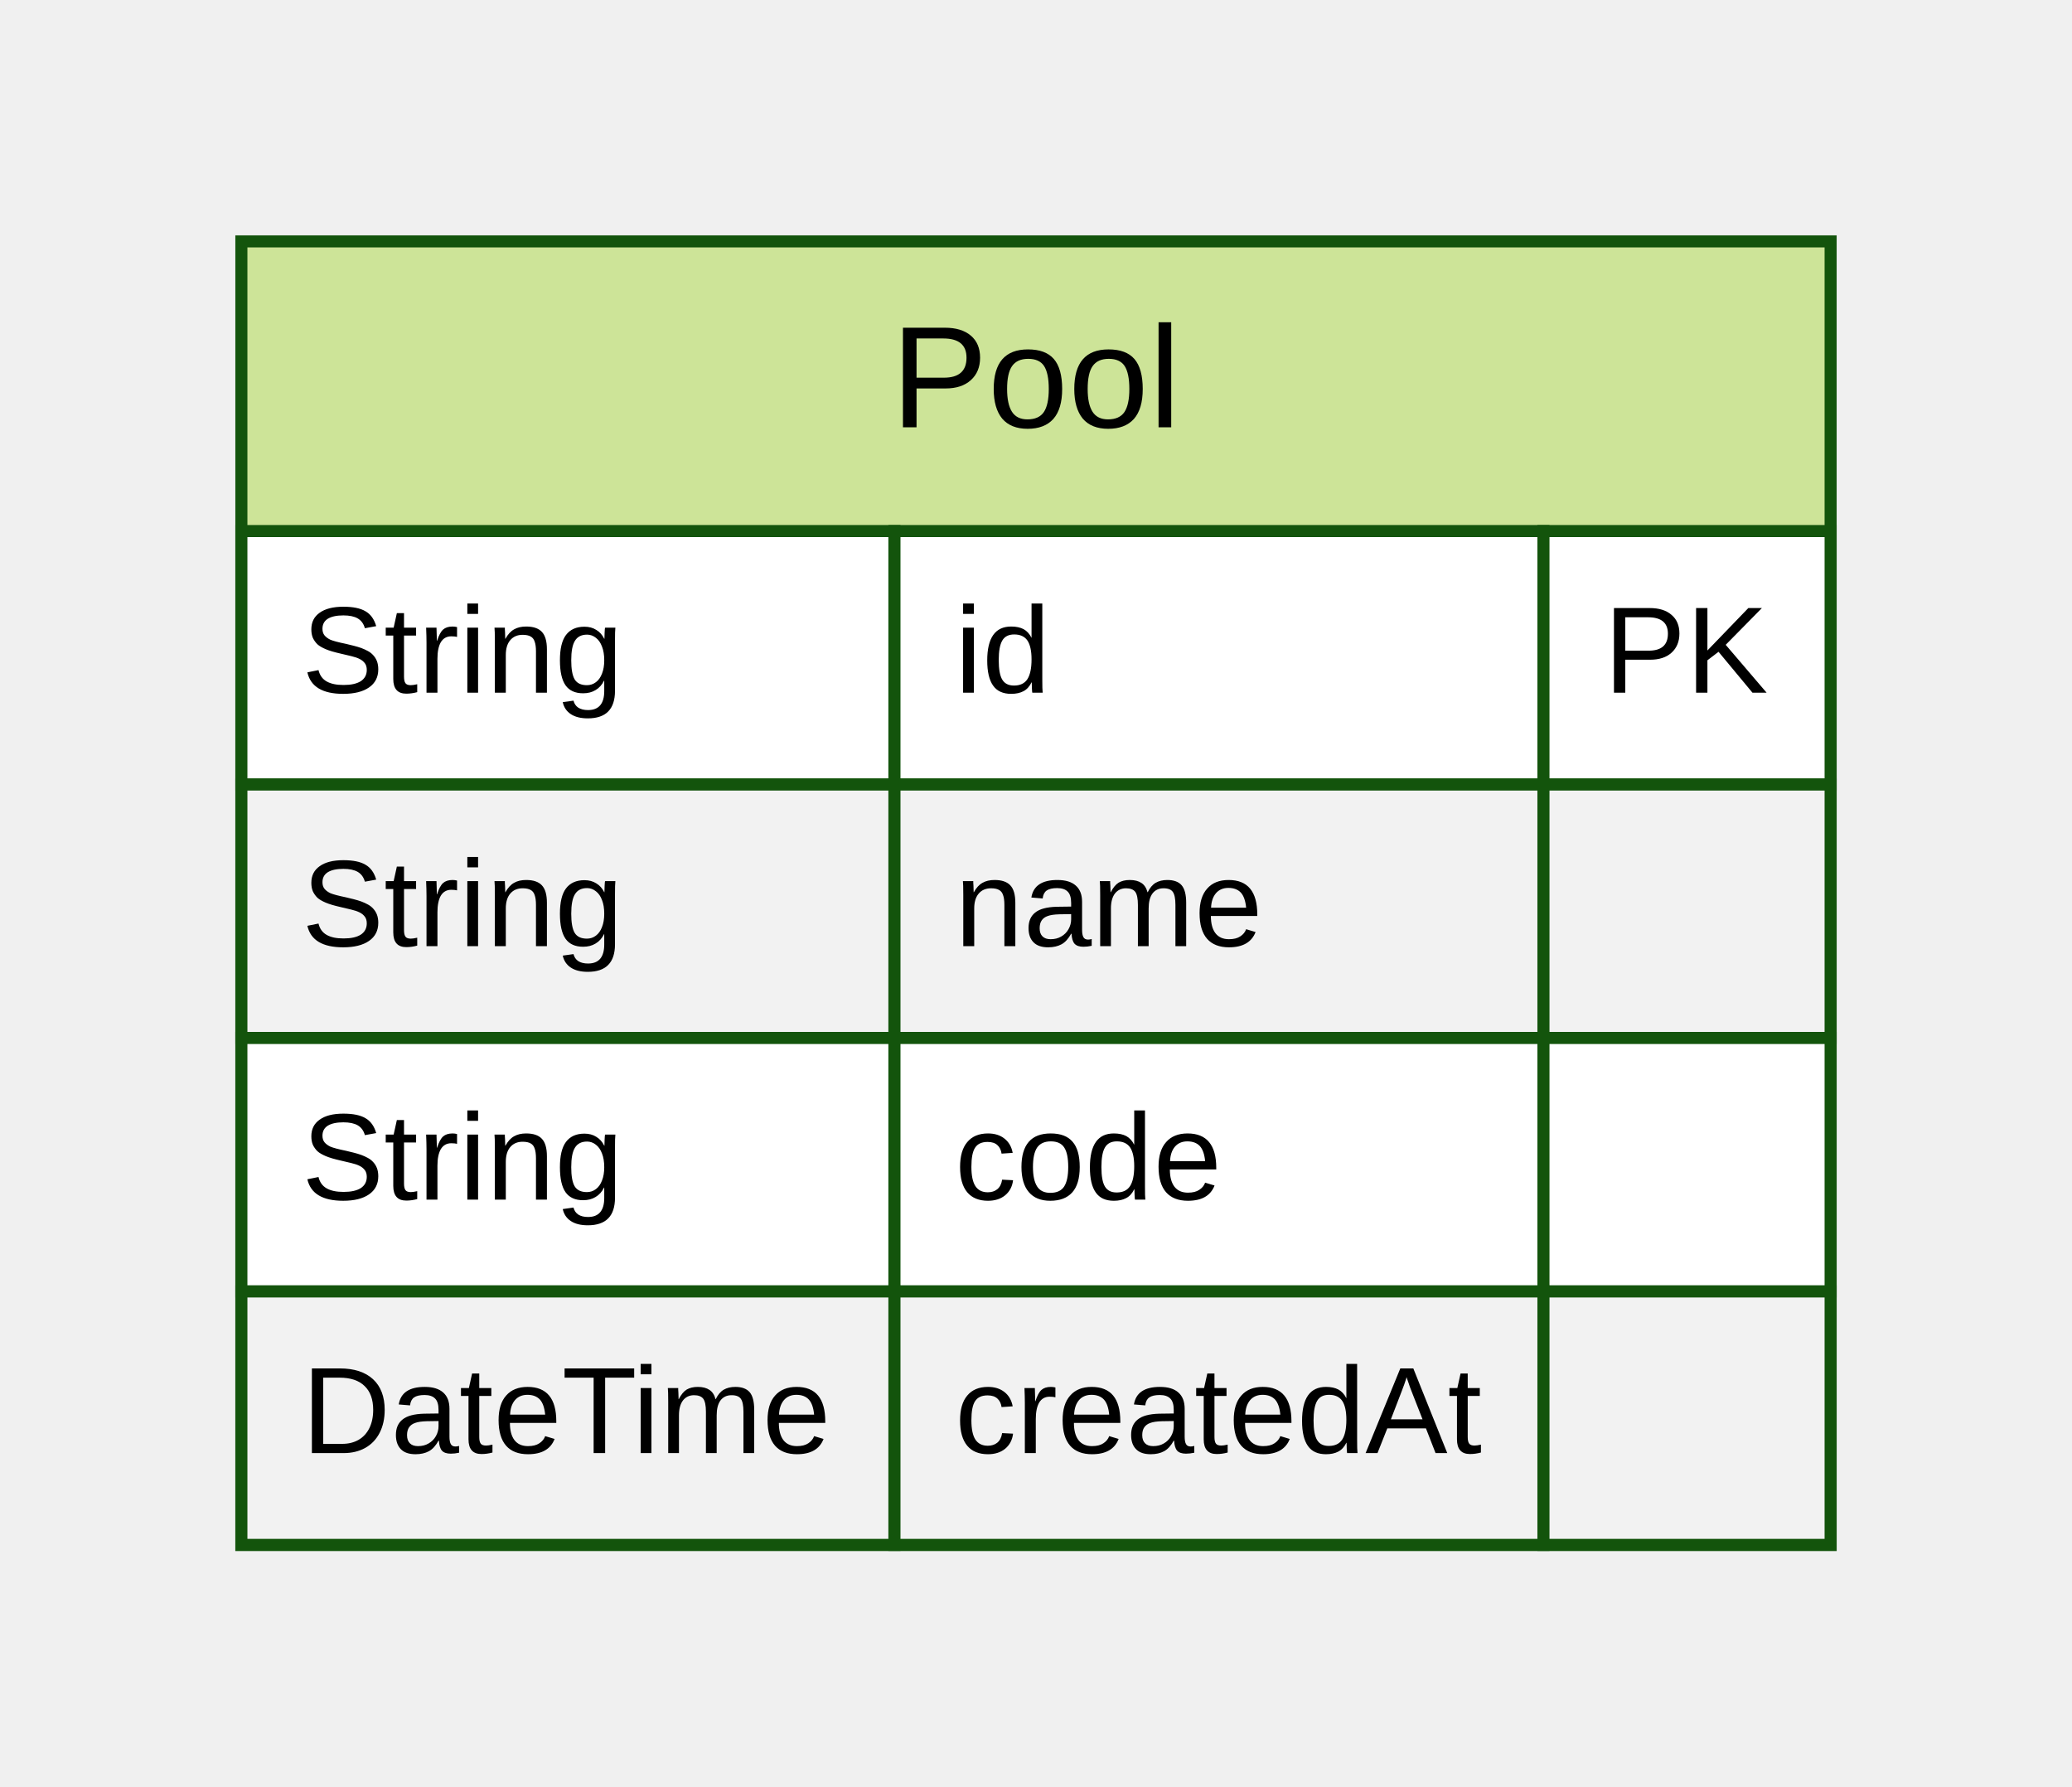
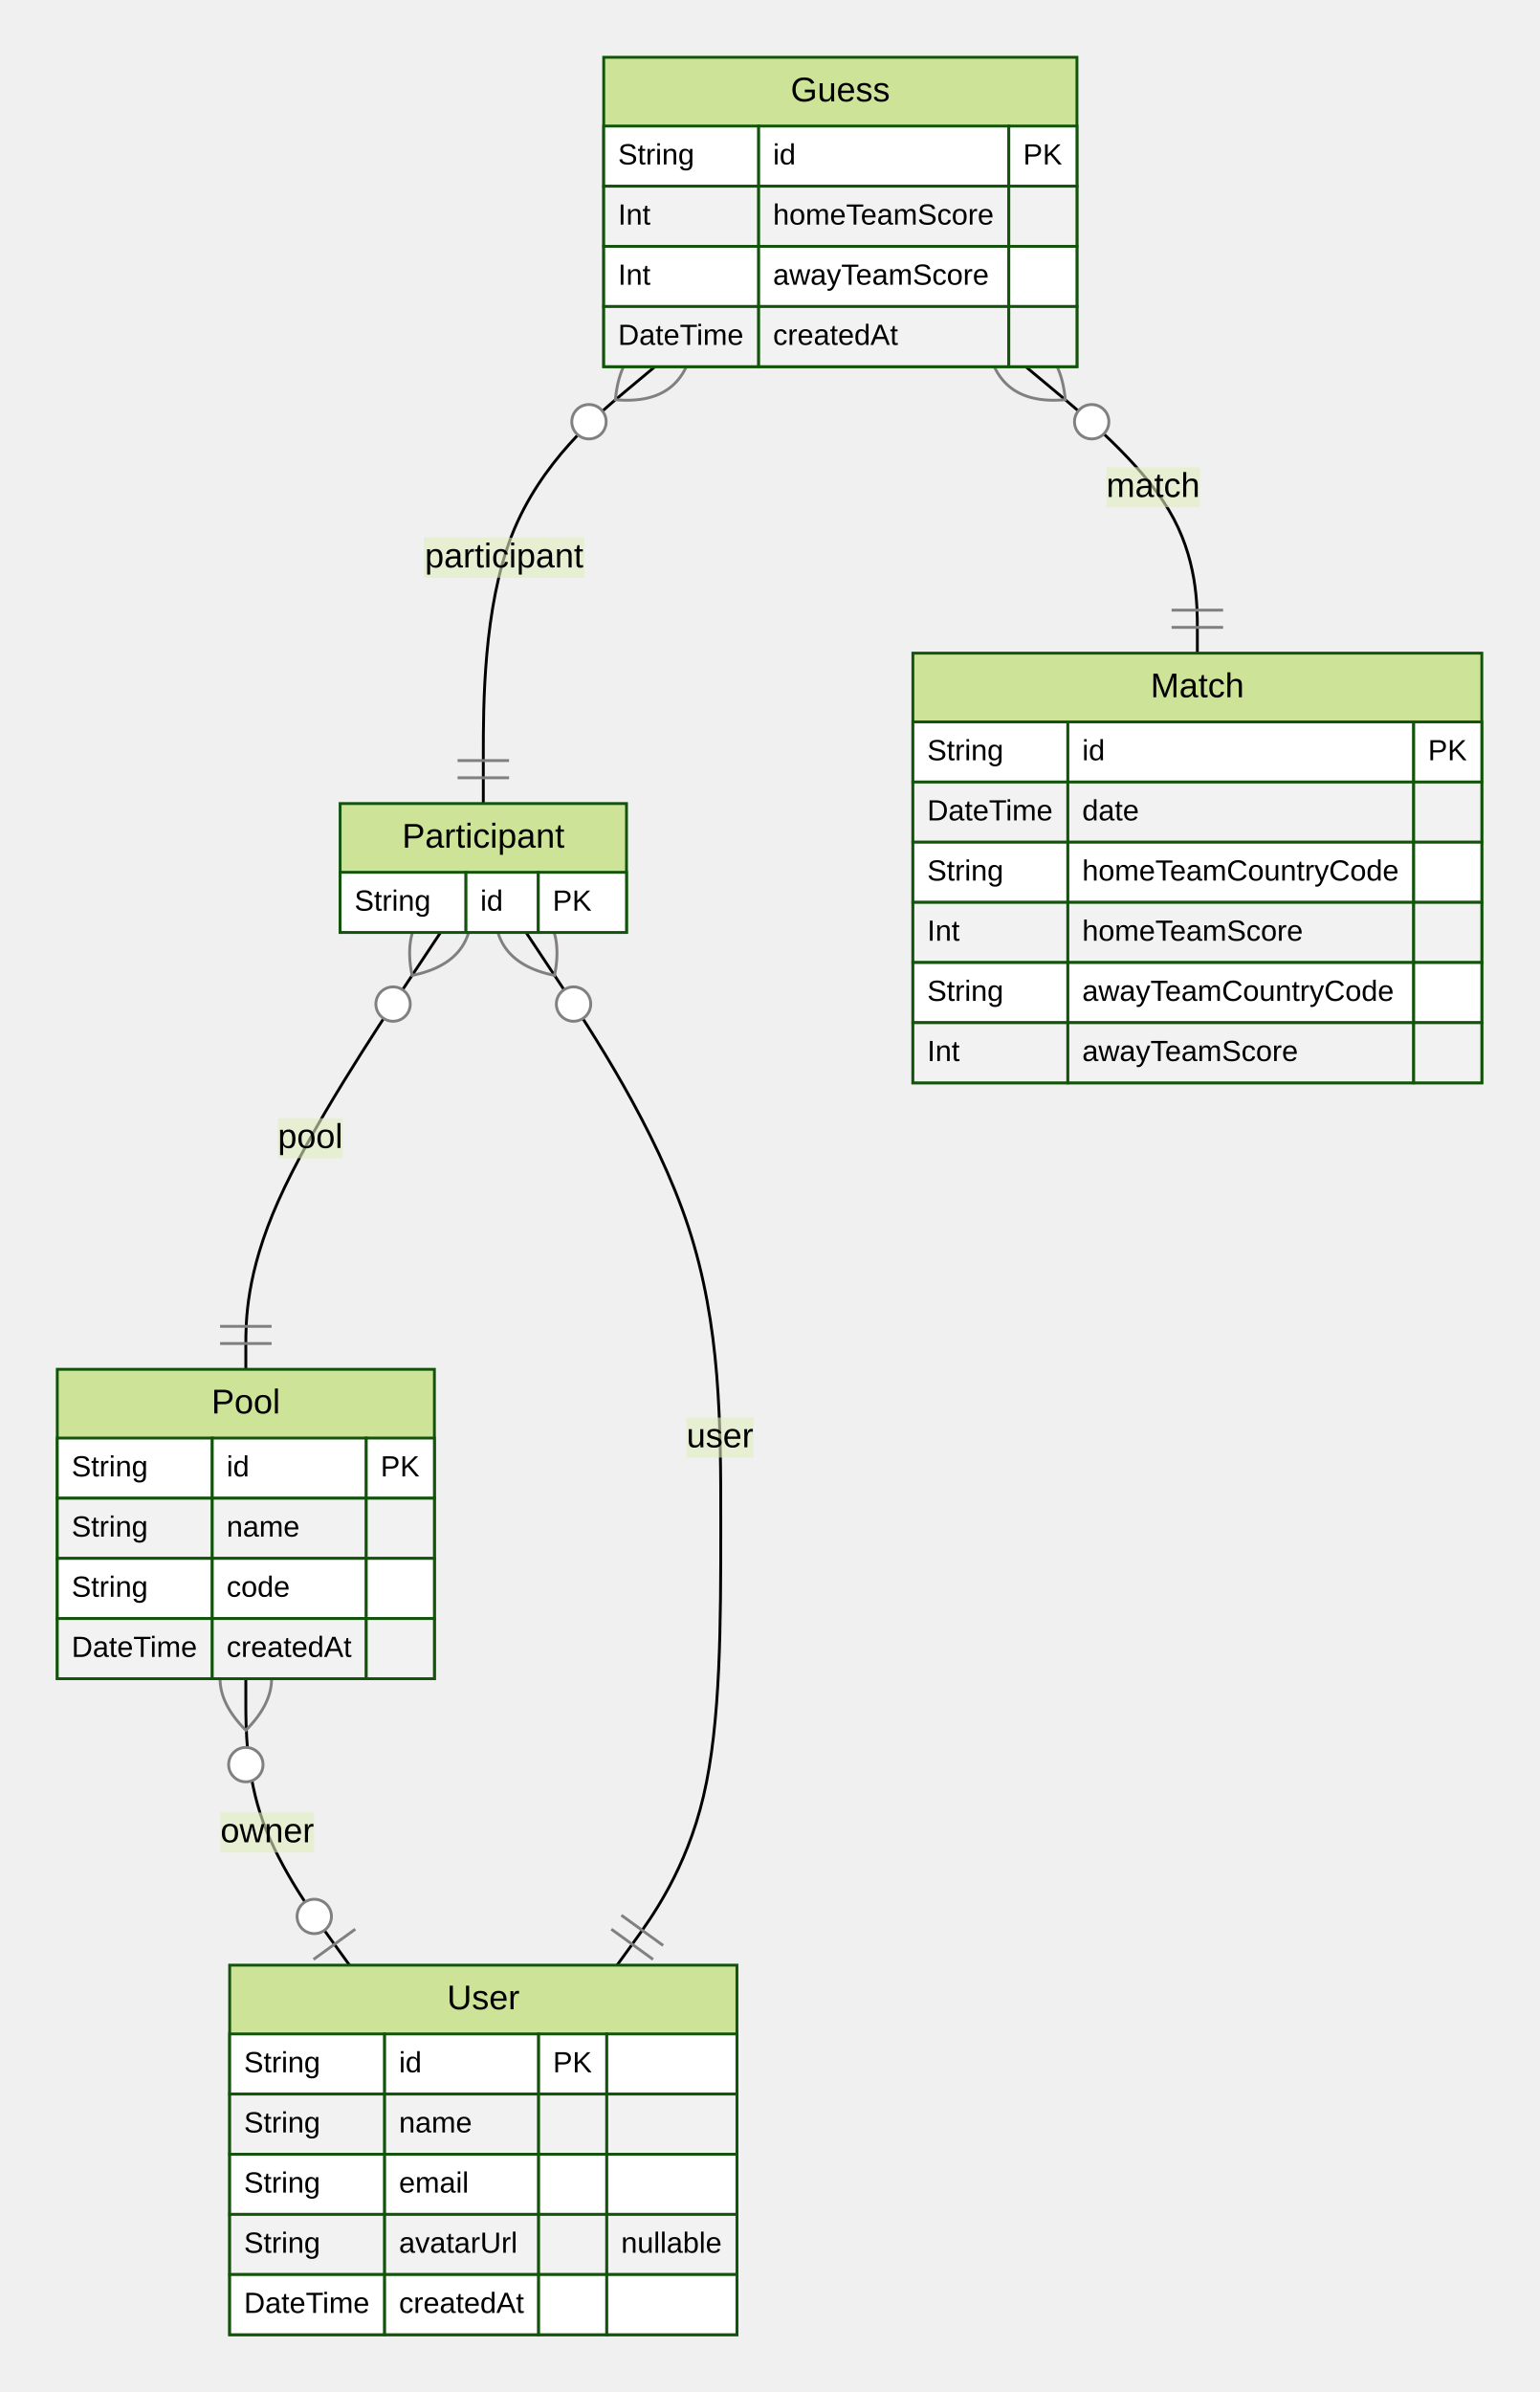
- <svg xmlns="http://www.w3.org/2000/svg" aria-labelledby="chart-title-mermaid-0 chart-desc-mermaid-0" role="img" viewBox="0 0 171.683 148" style="max-width: 171.683px; background-color: white;" width="100%" id="mermaid-0">
+ <svg xmlns="http://www.w3.org/2000/svg" aria-labelledby="chart-title-mermaid-0 chart-desc-mermaid-0" role="img" viewBox="0 0 537.424 835" style="max-width: 537.424px; background-color: white;" width="100%" id="mermaid-0">
  <style>#mermaid-0 {font-family:"trebuchet ms",verdana,arial,sans-serif;font-size:16px;fill:#000000;}#mermaid-0 .error-icon{fill:#552222;}#mermaid-0 .error-text{fill:#552222;stroke:#552222;}#mermaid-0 .edge-thickness-normal{stroke-width:2px;}#mermaid-0 .edge-thickness-thick{stroke-width:3.5px;}#mermaid-0 .edge-pattern-solid{stroke-dasharray:0;}#mermaid-0 .edge-pattern-dashed{stroke-dasharray:3;}#mermaid-0 .edge-pattern-dotted{stroke-dasharray:2;}#mermaid-0 .marker{fill:#000000;stroke:#000000;}#mermaid-0 .marker.cross{stroke:#000000;}#mermaid-0 svg{font-family:"trebuchet ms",verdana,arial,sans-serif;font-size:16px;}#mermaid-0 .entityBox{fill:#cde498;stroke:#13540c;}#mermaid-0 .attributeBoxOdd{fill:#ffffff;stroke:#13540c;}#mermaid-0 .attributeBoxEven{fill:#f2f2f2;stroke:#13540c;}#mermaid-0 .relationshipLabelBox{fill:hsl(78.158, 58.462%, 84.51%);opacity:0.7;background-color:hsl(78.158, 58.462%, 84.51%);}#mermaid-0 .relationshipLabelBox rect{opacity:0.5;}#mermaid-0 .relationshipLine{stroke:#000000;}#mermaid-0 :root{--mermaid-font-family:"trebuchet ms",verdana,arial,sans-serif;}</style>
  <g />
  <defs>
    <marker orient="auto" markerHeight="18" markerWidth="18" refY="9" refX="0" id="ONLY_ONE_START">
      <path d="M9,0 L9,18 M15,0 L15,18" fill="none" stroke="gray" />
    </marker>
  </defs>
  <defs>
    <marker orient="auto" markerHeight="18" markerWidth="18" refY="9" refX="18" id="ONLY_ONE_END">
      <path d="M3,0 L3,18 M9,0 L9,18" fill="none" stroke="gray" />
    </marker>
  </defs>
  <defs>
    <marker orient="auto" markerHeight="18" markerWidth="30" refY="9" refX="0" id="ZERO_OR_ONE_START">
      <circle r="6" cy="9" cx="21" fill="white" stroke="gray" />
      <path d="M9,0 L9,18" fill="none" stroke="gray" />
    </marker>
  </defs>
  <defs>
    <marker orient="auto" markerHeight="18" markerWidth="30" refY="9" refX="30" id="ZERO_OR_ONE_END">
      <circle r="6" cy="9" cx="9" fill="white" stroke="gray" />
      <path d="M21,0 L21,18" fill="none" stroke="gray" />
    </marker>
  </defs>
  <defs>
    <marker orient="auto" markerHeight="36" markerWidth="45" refY="18" refX="18" id="ONE_OR_MORE_START">
      <path d="M0,18 Q 18,0 36,18 Q 18,36 0,18 M42,9 L42,27" fill="none" stroke="gray" />
    </marker>
  </defs>
  <defs>
    <marker orient="auto" markerHeight="36" markerWidth="45" refY="18" refX="27" id="ONE_OR_MORE_END">
      <path d="M3,9 L3,27 M9,18 Q27,0 45,18 Q27,36 9,18" fill="none" stroke="gray" />
    </marker>
  </defs>
  <defs>
    <marker orient="auto" markerHeight="36" markerWidth="57" refY="18" refX="18" id="ZERO_OR_MORE_START">
      <circle r="6" cy="18" cx="48" fill="white" stroke="gray" />
      <path d="M0,18 Q18,0 36,18 Q18,36 0,18" fill="none" stroke="gray" />
    </marker>
  </defs>
  <defs>
    <marker orient="auto" markerHeight="36" markerWidth="57" refY="18" refX="39" id="ZERO_OR_MORE_END">
      <circle r="6" cy="18" cx="9" fill="white" stroke="gray" />
      <path d="M21,18 Q39,0 57,18 Q39,36 21,18" fill="none" stroke="gray" />
    </marker>
  </defs>
-   <g transform="translate(20,20 )" id="Pool">
+   <path marker-start="url(#ZERO_OR_MORE_START)" marker-end="url(#ZERO_OR_ONE_END)" fill="none" stroke="gray" d="M85.841,586L85.841,594.333C85.841,602.667,85.841,619.333,91.876,636C97.911,652.667,109.981,669.333,116.016,677.667L122.051,686" class="er relationshipLine" />
+   <path marker-start="url(#ZERO_OR_MORE_START)" marker-end="url(#ONLY_ONE_END)" fill="none" stroke="gray" d="M153.837,325.5L142.504,342.583C131.171,359.667,108.506,393.833,97.174,419.25C85.841,444.667,85.841,461.333,85.841,469.667L85.841,478" class="er relationshipLine" />
+   <path marker-start="url(#ZERO_OR_MORE_START)" marker-end="url(#ONLY_ONE_END)" fill="none" stroke="gray" d="M183.688,325.5L195.02,342.583C206.353,359.667,229.018,393.833,240.35,428.25C251.683,462.667,251.683,497.333,251.683,532C251.683,566.667,251.683,601.333,245.648,627C239.613,652.667,227.543,669.333,221.508,677.667L215.473,686" class="er relationshipLine" />
+   <path marker-start="url(#ZERO_OR_MORE_START)" marker-end="url(#ONLY_ONE_END)" fill="none" stroke="gray" d="M358.158,128L368.147,136.333C378.136,144.667,398.115,161.333,408.104,178C418.093,194.667,418.093,211.333,418.093,219.667L418.093,228" class="er relationshipLine" />
+   <path marker-start="url(#ZERO_OR_MORE_START)" marker-end="url(#ONLY_ONE_END)" fill="none" stroke="gray" d="M228.698,128L218.708,136.333C208.719,144.667,188.741,161.333,178.751,186.75C168.762,212.167,168.762,246.333,168.762,263.417L168.762,280.5" class="er relationshipLine" />
+   <g transform="translate(20,478 )" id="Pool">
    <rect height="108" width="131.683" y="0" x="0" stroke="gray" fill-opacity="100%" fill="honeydew" class="er entityBox" />
    <text transform="translate(65.84149,12)" style="font-family: &quot;trebuchet ms&quot;, verdana, arial, sans-serif;; font-size: 12px" text-anchor="middle" dominant-baseline="middle" y="0" x="0" id="entity-Pool" class="er entityLabel">Pool</text>
    <rect height="21" width="54.113" y="24" x="0" stroke="gray" fill-opacity="100%" fill="honeydew" class="er attributeBoxOdd" />
    <text transform="translate(5,34.5)" style="font-family: &quot;trebuchet ms&quot;, verdana, arial, sans-serif;; font-size: 10.2px" text-anchor="left" dominant-baseline="middle" y="0" x="0" id="entity-Pool-attr-1-type" class="er entityLabel">String</text>
    <rect height="21" width="53.775" y="24" x="54.113" stroke="gray" fill-opacity="100%" fill="honeydew" class="er attributeBoxOdd" />
    <text transform="translate(59.11313,34.5)" style="font-family: &quot;trebuchet ms&quot;, verdana, arial, sans-serif;; font-size: 10.2px" text-anchor="left" dominant-baseline="middle" y="0" x="0" id="entity-Pool-attr-1-name" class="er entityLabel">id</text>
    <rect height="21" width="23.795" y="24" x="107.888" stroke="gray" fill-opacity="100%" fill="honeydew" class="er attributeBoxOdd" />
    <text transform="translate(112.888,34.5)" style="font-family: &quot;trebuchet ms&quot;, verdana, arial, sans-serif;; font-size: 10.2px" text-anchor="left" dominant-baseline="middle" y="0" x="0" id="entity-Pool-attr-1-key" class="er entityLabel">PK</text>
    <rect height="21" width="54.113" y="45" x="0" stroke="gray" fill-opacity="100%" fill="honeydew" class="er attributeBoxEven" />
    <text transform="translate(5,55.5)" style="font-family: &quot;trebuchet ms&quot;, verdana, arial, sans-serif;; font-size: 10.2px" text-anchor="left" dominant-baseline="middle" y="0" x="0" id="entity-Pool-attr-2-type" class="er entityLabel">String</text>
    <rect height="21" width="53.775" y="45" x="54.113" stroke="gray" fill-opacity="100%" fill="honeydew" class="er attributeBoxEven" />
    <text transform="translate(59.11313,55.5)" style="font-family: &quot;trebuchet ms&quot;, verdana, arial, sans-serif;; font-size: 10.2px" text-anchor="left" dominant-baseline="middle" y="0" x="0" id="entity-Pool-attr-2-name" class="er entityLabel">name</text>
    <rect height="21" width="23.795" y="45" x="107.888" stroke="gray" fill-opacity="100%" fill="honeydew" class="er attributeBoxEven" />
    <text transform="translate(112.888,55.5)" style="font-family: &quot;trebuchet ms&quot;, verdana, arial, sans-serif;; font-size: 10.2px" text-anchor="left" dominant-baseline="middle" y="0" x="0" id="entity-Pool-attr-2-key" class="er entityLabel" />
    <rect height="21" width="54.113" y="66" x="0" stroke="gray" fill-opacity="100%" fill="honeydew" class="er attributeBoxOdd" />
    <text transform="translate(5,76.5)" style="font-family: &quot;trebuchet ms&quot;, verdana, arial, sans-serif;; font-size: 10.2px" text-anchor="left" dominant-baseline="middle" y="0" x="0" id="entity-Pool-attr-3-type" class="er entityLabel">String</text>
    <rect height="21" width="53.775" y="66" x="54.113" stroke="gray" fill-opacity="100%" fill="honeydew" class="er attributeBoxOdd" />
    <text transform="translate(59.11313,76.5)" style="font-family: &quot;trebuchet ms&quot;, verdana, arial, sans-serif;; font-size: 10.2px" text-anchor="left" dominant-baseline="middle" y="0" x="0" id="entity-Pool-attr-3-name" class="er entityLabel">code</text>
    <rect height="21" width="23.795" y="66" x="107.888" stroke="gray" fill-opacity="100%" fill="honeydew" class="er attributeBoxOdd" />
    <text transform="translate(112.888,76.5)" style="font-family: &quot;trebuchet ms&quot;, verdana, arial, sans-serif;; font-size: 10.2px" text-anchor="left" dominant-baseline="middle" y="0" x="0" id="entity-Pool-attr-3-key" class="er entityLabel" />
    <rect height="21" width="54.113" y="87" x="0" stroke="gray" fill-opacity="100%" fill="honeydew" class="er attributeBoxEven" />
    <text transform="translate(5,97.5)" style="font-family: &quot;trebuchet ms&quot;, verdana, arial, sans-serif;; font-size: 10.2px" text-anchor="left" dominant-baseline="middle" y="0" x="0" id="entity-Pool-attr-4-type" class="er entityLabel">DateTime</text>
    <rect height="21" width="53.775" y="87" x="54.113" stroke="gray" fill-opacity="100%" fill="honeydew" class="er attributeBoxEven" />
    <text transform="translate(59.11313,97.5)" style="font-family: &quot;trebuchet ms&quot;, verdana, arial, sans-serif;; font-size: 10.2px" text-anchor="left" dominant-baseline="middle" y="0" x="0" id="entity-Pool-attr-4-name" class="er entityLabel">createdAt</text>
    <rect height="21" width="23.795" y="87" x="107.888" stroke="gray" fill-opacity="100%" fill="honeydew" class="er attributeBoxEven" />
    <text transform="translate(112.888,97.5)" style="font-family: &quot;trebuchet ms&quot;, verdana, arial, sans-serif;; font-size: 10.2px" text-anchor="left" dominant-baseline="middle" y="0" x="0" id="entity-Pool-attr-4-key" class="er entityLabel" />
  </g>
+   <g transform="translate(118.7622,280.5 )" id="Participant">
+     <rect height="45" width="100" y="0" x="0" stroke="gray" fill-opacity="100%" fill="honeydew" class="er entityBox" />
+     <text transform="translate(50,12)" style="font-family: &quot;trebuchet ms&quot;, verdana, arial, sans-serif;; font-size: 12px" text-anchor="middle" dominant-baseline="middle" y="0" x="0" id="entity-Participant" class="er entityLabel">Participant</text>
+     <rect height="21" width="43.945" y="24" x="0" stroke="gray" fill-opacity="100%" fill="honeydew" class="er attributeBoxOdd" />
+     <text transform="translate(5,34.5)" style="font-family: &quot;trebuchet ms&quot;, verdana, arial, sans-serif;; font-size: 10.2px" text-anchor="left" dominant-baseline="middle" y="0" x="0" id="entity-Participant-attr-1-type" class="er entityLabel">String</text>
+     <rect height="21" width="25.262" y="24" x="43.945" stroke="gray" fill-opacity="100%" fill="honeydew" class="er attributeBoxOdd" />
+     <text transform="translate(48.94526,34.5)" style="font-family: &quot;trebuchet ms&quot;, verdana, arial, sans-serif;; font-size: 10.2px" text-anchor="left" dominant-baseline="middle" y="0" x="0" id="entity-Participant-attr-1-name" class="er entityLabel">id</text>
+     <rect height="21" width="30.793" y="24" x="69.207" stroke="gray" fill-opacity="100%" fill="honeydew" class="er attributeBoxOdd" />
+     <text transform="translate(74.20681,34.5)" style="font-family: &quot;trebuchet ms&quot;, verdana, arial, sans-serif;; font-size: 10.2px" text-anchor="left" dominant-baseline="middle" y="0" x="0" id="entity-Participant-attr-1-key" class="er entityLabel">PK</text>
+   </g>
+   <g transform="translate(80.19414,686 )" id="User">
+     <rect height="129" width="177.136" y="0" x="0" stroke="gray" fill-opacity="100%" fill="honeydew" class="er entityBox" />
+     <text transform="translate(88.5681,12)" style="font-family: &quot;trebuchet ms&quot;, verdana, arial, sans-serif;; font-size: 12px" text-anchor="middle" dominant-baseline="middle" y="0" x="0" id="entity-User" class="er entityLabel">User</text>
+     <rect height="21" width="54.113" y="24" x="0" stroke="gray" fill-opacity="100%" fill="honeydew" class="er attributeBoxOdd" />
+     <text transform="translate(5,34.5)" style="font-family: &quot;trebuchet ms&quot;, verdana, arial, sans-serif;; font-size: 10.2px" text-anchor="left" dominant-baseline="middle" y="0" x="0" id="entity-User-attr-1-type" class="er entityLabel">String</text>
+     <rect height="21" width="53.775" y="24" x="54.113" stroke="gray" fill-opacity="100%" fill="honeydew" class="er attributeBoxOdd" />
+     <text transform="translate(59.11313,34.5)" style="font-family: &quot;trebuchet ms&quot;, verdana, arial, sans-serif;; font-size: 10.2px" text-anchor="left" dominant-baseline="middle" y="0" x="0" id="entity-User-attr-1-name" class="er entityLabel">id</text>
+     <rect height="21" width="23.795" y="24" x="107.888" stroke="gray" fill-opacity="100%" fill="honeydew" class="er attributeBoxOdd" />
+     <text transform="translate(112.888,34.5)" style="font-family: &quot;trebuchet ms&quot;, verdana, arial, sans-serif;; font-size: 10.2px" text-anchor="left" dominant-baseline="middle" y="0" x="0" id="entity-User-attr-1-key" class="er entityLabel">PK</text>
+     <rect height="21" width="45.453" y="24" x="131.683" stroke="gray" fill-opacity="100%" fill="honeydew" class="er attributeBoxOdd" />
+     <text transform="translate(136.683,34.5)" style="font-family: &quot;trebuchet ms&quot;, verdana, arial, sans-serif;; font-size: 10.2px" text-anchor="left" dominant-baseline="middle" y="0" x="0" id="entity-User-attr-1-comment" class="er entityLabel" />
+     <rect height="21" width="54.113" y="45" x="0" stroke="gray" fill-opacity="100%" fill="honeydew" class="er attributeBoxEven" />
+     <text transform="translate(5,55.5)" style="font-family: &quot;trebuchet ms&quot;, verdana, arial, sans-serif;; font-size: 10.2px" text-anchor="left" dominant-baseline="middle" y="0" x="0" id="entity-User-attr-2-type" class="er entityLabel">String</text>
+     <rect height="21" width="53.775" y="45" x="54.113" stroke="gray" fill-opacity="100%" fill="honeydew" class="er attributeBoxEven" />
+     <text transform="translate(59.11313,55.5)" style="font-family: &quot;trebuchet ms&quot;, verdana, arial, sans-serif;; font-size: 10.2px" text-anchor="left" dominant-baseline="middle" y="0" x="0" id="entity-User-attr-2-name" class="er entityLabel">name</text>
+     <rect height="21" width="23.795" y="45" x="107.888" stroke="gray" fill-opacity="100%" fill="honeydew" class="er attributeBoxEven" />
+     <text transform="translate(112.888,55.5)" style="font-family: &quot;trebuchet ms&quot;, verdana, arial, sans-serif;; font-size: 10.2px" text-anchor="left" dominant-baseline="middle" y="0" x="0" id="entity-User-attr-2-key" class="er entityLabel" />
+     <rect height="21" width="45.453" y="45" x="131.683" stroke="gray" fill-opacity="100%" fill="honeydew" class="er attributeBoxEven" />
+     <text transform="translate(136.683,55.5)" style="font-family: &quot;trebuchet ms&quot;, verdana, arial, sans-serif;; font-size: 10.2px" text-anchor="left" dominant-baseline="middle" y="0" x="0" id="entity-User-attr-2-comment" class="er entityLabel" />
+     <rect height="21" width="54.113" y="66" x="0" stroke="gray" fill-opacity="100%" fill="honeydew" class="er attributeBoxOdd" />
+     <text transform="translate(5,76.5)" style="font-family: &quot;trebuchet ms&quot;, verdana, arial, sans-serif;; font-size: 10.2px" text-anchor="left" dominant-baseline="middle" y="0" x="0" id="entity-User-attr-3-type" class="er entityLabel">String</text>
+     <rect height="21" width="53.775" y="66" x="54.113" stroke="gray" fill-opacity="100%" fill="honeydew" class="er attributeBoxOdd" />
+     <text transform="translate(59.11313,76.5)" style="font-family: &quot;trebuchet ms&quot;, verdana, arial, sans-serif;; font-size: 10.2px" text-anchor="left" dominant-baseline="middle" y="0" x="0" id="entity-User-attr-3-name" class="er entityLabel">email</text>
+     <rect height="21" width="23.795" y="66" x="107.888" stroke="gray" fill-opacity="100%" fill="honeydew" class="er attributeBoxOdd" />
+     <text transform="translate(112.888,76.5)" style="font-family: &quot;trebuchet ms&quot;, verdana, arial, sans-serif;; font-size: 10.2px" text-anchor="left" dominant-baseline="middle" y="0" x="0" id="entity-User-attr-3-key" class="er entityLabel" />
+     <rect height="21" width="45.453" y="66" x="131.683" stroke="gray" fill-opacity="100%" fill="honeydew" class="er attributeBoxOdd" />
+     <text transform="translate(136.683,76.5)" style="font-family: &quot;trebuchet ms&quot;, verdana, arial, sans-serif;; font-size: 10.2px" text-anchor="left" dominant-baseline="middle" y="0" x="0" id="entity-User-attr-3-comment" class="er entityLabel" />
+     <rect height="21" width="54.113" y="87" x="0" stroke="gray" fill-opacity="100%" fill="honeydew" class="er attributeBoxEven" />
+     <text transform="translate(5,97.5)" style="font-family: &quot;trebuchet ms&quot;, verdana, arial, sans-serif;; font-size: 10.2px" text-anchor="left" dominant-baseline="middle" y="0" x="0" id="entity-User-attr-4-type" class="er entityLabel">String</text>
+     <rect height="21" width="53.775" y="87" x="54.113" stroke="gray" fill-opacity="100%" fill="honeydew" class="er attributeBoxEven" />
+     <text transform="translate(59.11313,97.5)" style="font-family: &quot;trebuchet ms&quot;, verdana, arial, sans-serif;; font-size: 10.2px" text-anchor="left" dominant-baseline="middle" y="0" x="0" id="entity-User-attr-4-name" class="er entityLabel">avatarUrl</text>
+     <rect height="21" width="23.795" y="87" x="107.888" stroke="gray" fill-opacity="100%" fill="honeydew" class="er attributeBoxEven" />
+     <text transform="translate(112.888,97.5)" style="font-family: &quot;trebuchet ms&quot;, verdana, arial, sans-serif;; font-size: 10.2px" text-anchor="left" dominant-baseline="middle" y="0" x="0" id="entity-User-attr-4-key" class="er entityLabel" />
+     <rect height="21" width="45.453" y="87" x="131.683" stroke="gray" fill-opacity="100%" fill="honeydew" class="er attributeBoxEven" />
+     <text transform="translate(136.683,97.5)" style="font-family: &quot;trebuchet ms&quot;, verdana, arial, sans-serif;; font-size: 10.2px" text-anchor="left" dominant-baseline="middle" y="0" x="0" id="entity-User-attr-4-comment" class="er entityLabel">nullable</text>
+     <rect height="21" width="54.113" y="108" x="0" stroke="gray" fill-opacity="100%" fill="honeydew" class="er attributeBoxOdd" />
+     <text transform="translate(5,118.5)" style="font-family: &quot;trebuchet ms&quot;, verdana, arial, sans-serif;; font-size: 10.2px" text-anchor="left" dominant-baseline="middle" y="0" x="0" id="entity-User-attr-5-type" class="er entityLabel">DateTime</text>
+     <rect height="21" width="53.775" y="108" x="54.113" stroke="gray" fill-opacity="100%" fill="honeydew" class="er attributeBoxOdd" />
+     <text transform="translate(59.11313,118.5)" style="font-family: &quot;trebuchet ms&quot;, verdana, arial, sans-serif;; font-size: 10.2px" text-anchor="left" dominant-baseline="middle" y="0" x="0" id="entity-User-attr-5-name" class="er entityLabel">createdAt</text>
+     <rect height="21" width="23.795" y="108" x="107.888" stroke="gray" fill-opacity="100%" fill="honeydew" class="er attributeBoxOdd" />
+     <text transform="translate(112.888,118.5)" style="font-family: &quot;trebuchet ms&quot;, verdana, arial, sans-serif;; font-size: 10.2px" text-anchor="left" dominant-baseline="middle" y="0" x="0" id="entity-User-attr-5-key" class="er entityLabel" />
+     <rect height="21" width="45.453" y="108" x="131.683" stroke="gray" fill-opacity="100%" fill="honeydew" class="er attributeBoxOdd" />
+     <text transform="translate(136.683,118.5)" style="font-family: &quot;trebuchet ms&quot;, verdana, arial, sans-serif;; font-size: 10.2px" text-anchor="left" dominant-baseline="middle" y="0" x="0" id="entity-User-attr-5-comment" class="er entityLabel" />
+   </g>
+   <g transform="translate(318.7622,228 )" id="Match">
+     <rect height="150" width="198.662" y="0" x="0" stroke="gray" fill-opacity="100%" fill="honeydew" class="er entityBox" />
+     <text transform="translate(99.33094,12)" style="font-family: &quot;trebuchet ms&quot;, verdana, arial, sans-serif;; font-size: 12px" text-anchor="middle" dominant-baseline="middle" y="0" x="0" id="entity-Match" class="er entityLabel">Match</text>
+     <rect height="21" width="54.113" y="24" x="0" stroke="gray" fill-opacity="100%" fill="honeydew" class="er attributeBoxOdd" />
+     <text transform="translate(5,34.5)" style="font-family: &quot;trebuchet ms&quot;, verdana, arial, sans-serif;; font-size: 10.2px" text-anchor="left" dominant-baseline="middle" y="0" x="0" id="entity-Match-attr-1-type" class="er entityLabel">String</text>
+     <rect height="21" width="120.754" y="24" x="54.113" stroke="gray" fill-opacity="100%" fill="honeydew" class="er attributeBoxOdd" />
+     <text transform="translate(59.11313,34.5)" style="font-family: &quot;trebuchet ms&quot;, verdana, arial, sans-serif;; font-size: 10.2px" text-anchor="left" dominant-baseline="middle" y="0" x="0" id="entity-Match-attr-1-name" class="er entityLabel">id</text>
+     <rect height="21" width="23.795" y="24" x="174.867" stroke="gray" fill-opacity="100%" fill="honeydew" class="er attributeBoxOdd" />
+     <text transform="translate(179.8669,34.5)" style="font-family: &quot;trebuchet ms&quot;, verdana, arial, sans-serif;; font-size: 10.2px" text-anchor="left" dominant-baseline="middle" y="0" x="0" id="entity-Match-attr-1-key" class="er entityLabel">PK</text>
+     <rect height="21" width="54.113" y="45" x="0" stroke="gray" fill-opacity="100%" fill="honeydew" class="er attributeBoxEven" />
+     <text transform="translate(5,55.5)" style="font-family: &quot;trebuchet ms&quot;, verdana, arial, sans-serif;; font-size: 10.2px" text-anchor="left" dominant-baseline="middle" y="0" x="0" id="entity-Match-attr-2-type" class="er entityLabel">DateTime</text>
+     <rect height="21" width="120.754" y="45" x="54.113" stroke="gray" fill-opacity="100%" fill="honeydew" class="er attributeBoxEven" />
+     <text transform="translate(59.11313,55.5)" style="font-family: &quot;trebuchet ms&quot;, verdana, arial, sans-serif;; font-size: 10.2px" text-anchor="left" dominant-baseline="middle" y="0" x="0" id="entity-Match-attr-2-name" class="er entityLabel">date</text>
+     <rect height="21" width="23.795" y="45" x="174.867" stroke="gray" fill-opacity="100%" fill="honeydew" class="er attributeBoxEven" />
+     <text transform="translate(179.8669,55.5)" style="font-family: &quot;trebuchet ms&quot;, verdana, arial, sans-serif;; font-size: 10.2px" text-anchor="left" dominant-baseline="middle" y="0" x="0" id="entity-Match-attr-2-key" class="er entityLabel" />
+     <rect height="21" width="54.113" y="66" x="0" stroke="gray" fill-opacity="100%" fill="honeydew" class="er attributeBoxOdd" />
+     <text transform="translate(5,76.5)" style="font-family: &quot;trebuchet ms&quot;, verdana, arial, sans-serif;; font-size: 10.2px" text-anchor="left" dominant-baseline="middle" y="0" x="0" id="entity-Match-attr-3-type" class="er entityLabel">String</text>
+     <rect height="21" width="120.754" y="66" x="54.113" stroke="gray" fill-opacity="100%" fill="honeydew" class="er attributeBoxOdd" />
+     <text transform="translate(59.11313,76.5)" style="font-family: &quot;trebuchet ms&quot;, verdana, arial, sans-serif;; font-size: 10.2px" text-anchor="left" dominant-baseline="middle" y="0" x="0" id="entity-Match-attr-3-name" class="er entityLabel">homeTeamCountryCode</text>
+     <rect height="21" width="23.795" y="66" x="174.867" stroke="gray" fill-opacity="100%" fill="honeydew" class="er attributeBoxOdd" />
+     <text transform="translate(179.8669,76.5)" style="font-family: &quot;trebuchet ms&quot;, verdana, arial, sans-serif;; font-size: 10.2px" text-anchor="left" dominant-baseline="middle" y="0" x="0" id="entity-Match-attr-3-key" class="er entityLabel" />
+     <rect height="21" width="54.113" y="87" x="0" stroke="gray" fill-opacity="100%" fill="honeydew" class="er attributeBoxEven" />
+     <text transform="translate(5,97.5)" style="font-family: &quot;trebuchet ms&quot;, verdana, arial, sans-serif;; font-size: 10.2px" text-anchor="left" dominant-baseline="middle" y="0" x="0" id="entity-Match-attr-4-type" class="er entityLabel">Int</text>
+     <rect height="21" width="120.754" y="87" x="54.113" stroke="gray" fill-opacity="100%" fill="honeydew" class="er attributeBoxEven" />
+     <text transform="translate(59.11313,97.5)" style="font-family: &quot;trebuchet ms&quot;, verdana, arial, sans-serif;; font-size: 10.2px" text-anchor="left" dominant-baseline="middle" y="0" x="0" id="entity-Match-attr-4-name" class="er entityLabel">homeTeamScore</text>
+     <rect height="21" width="23.795" y="87" x="174.867" stroke="gray" fill-opacity="100%" fill="honeydew" class="er attributeBoxEven" />
+     <text transform="translate(179.8669,97.5)" style="font-family: &quot;trebuchet ms&quot;, verdana, arial, sans-serif;; font-size: 10.2px" text-anchor="left" dominant-baseline="middle" y="0" x="0" id="entity-Match-attr-4-key" class="er entityLabel" />
+     <rect height="21" width="54.113" y="108" x="0" stroke="gray" fill-opacity="100%" fill="honeydew" class="er attributeBoxOdd" />
+     <text transform="translate(5,118.5)" style="font-family: &quot;trebuchet ms&quot;, verdana, arial, sans-serif;; font-size: 10.2px" text-anchor="left" dominant-baseline="middle" y="0" x="0" id="entity-Match-attr-5-type" class="er entityLabel">String</text>
+     <rect height="21" width="120.754" y="108" x="54.113" stroke="gray" fill-opacity="100%" fill="honeydew" class="er attributeBoxOdd" />
+     <text transform="translate(59.11313,118.5)" style="font-family: &quot;trebuchet ms&quot;, verdana, arial, sans-serif;; font-size: 10.2px" text-anchor="left" dominant-baseline="middle" y="0" x="0" id="entity-Match-attr-5-name" class="er entityLabel">awayTeamCountryCode</text>
+     <rect height="21" width="23.795" y="108" x="174.867" stroke="gray" fill-opacity="100%" fill="honeydew" class="er attributeBoxOdd" />
+     <text transform="translate(179.8669,118.5)" style="font-family: &quot;trebuchet ms&quot;, verdana, arial, sans-serif;; font-size: 10.2px" text-anchor="left" dominant-baseline="middle" y="0" x="0" id="entity-Match-attr-5-key" class="er entityLabel" />
+     <rect height="21" width="54.113" y="129" x="0" stroke="gray" fill-opacity="100%" fill="honeydew" class="er attributeBoxEven" />
+     <text transform="translate(5,139.5)" style="font-family: &quot;trebuchet ms&quot;, verdana, arial, sans-serif;; font-size: 10.2px" text-anchor="left" dominant-baseline="middle" y="0" x="0" id="entity-Match-attr-6-type" class="er entityLabel">Int</text>
+     <rect height="21" width="120.754" y="129" x="54.113" stroke="gray" fill-opacity="100%" fill="honeydew" class="er attributeBoxEven" />
+     <text transform="translate(59.11313,139.5)" style="font-family: &quot;trebuchet ms&quot;, verdana, arial, sans-serif;; font-size: 10.2px" text-anchor="left" dominant-baseline="middle" y="0" x="0" id="entity-Match-attr-6-name" class="er entityLabel">awayTeamScore</text>
+     <rect height="21" width="23.795" y="129" x="174.867" stroke="gray" fill-opacity="100%" fill="honeydew" class="er attributeBoxEven" />
+     <text transform="translate(179.8669,139.5)" style="font-family: &quot;trebuchet ms&quot;, verdana, arial, sans-serif;; font-size: 10.2px" text-anchor="left" dominant-baseline="middle" y="0" x="0" id="entity-Match-attr-6-key" class="er entityLabel" />
+   </g>
+   <g transform="translate(210.8032,20 )" id="Guess">
+     <rect height="108" width="165.249" y="0" x="0" stroke="gray" fill-opacity="100%" fill="honeydew" class="er entityBox" />
+     <text transform="translate(82.62453,12)" style="font-family: &quot;trebuchet ms&quot;, verdana, arial, sans-serif;; font-size: 12px" text-anchor="middle" dominant-baseline="middle" y="0" x="0" id="entity-Guess" class="er entityLabel">Guess</text>
+     <rect height="21" width="54.113" y="24" x="0" stroke="gray" fill-opacity="100%" fill="honeydew" class="er attributeBoxOdd" />
+     <text transform="translate(5,34.5)" style="font-family: &quot;trebuchet ms&quot;, verdana, arial, sans-serif;; font-size: 10.2px" text-anchor="left" dominant-baseline="middle" y="0" x="0" id="entity-Guess-attr-1-type" class="er entityLabel">String</text>
+     <rect height="21" width="87.341" y="24" x="54.113" stroke="gray" fill-opacity="100%" fill="honeydew" class="er attributeBoxOdd" />
+     <text transform="translate(59.11313,34.5)" style="font-family: &quot;trebuchet ms&quot;, verdana, arial, sans-serif;; font-size: 10.2px" text-anchor="left" dominant-baseline="middle" y="0" x="0" id="entity-Guess-attr-1-name" class="er entityLabel">id</text>
+     <rect height="21" width="23.795" y="24" x="141.454" stroke="gray" fill-opacity="100%" fill="honeydew" class="er attributeBoxOdd" />
+     <text transform="translate(146.4541,34.5)" style="font-family: &quot;trebuchet ms&quot;, verdana, arial, sans-serif;; font-size: 10.2px" text-anchor="left" dominant-baseline="middle" y="0" x="0" id="entity-Guess-attr-1-key" class="er entityLabel">PK</text>
+     <rect height="21" width="54.113" y="45" x="0" stroke="gray" fill-opacity="100%" fill="honeydew" class="er attributeBoxEven" />
+     <text transform="translate(5,55.5)" style="font-family: &quot;trebuchet ms&quot;, verdana, arial, sans-serif;; font-size: 10.2px" text-anchor="left" dominant-baseline="middle" y="0" x="0" id="entity-Guess-attr-2-type" class="er entityLabel">Int</text>
+     <rect height="21" width="87.341" y="45" x="54.113" stroke="gray" fill-opacity="100%" fill="honeydew" class="er attributeBoxEven" />
+     <text transform="translate(59.11313,55.5)" style="font-family: &quot;trebuchet ms&quot;, verdana, arial, sans-serif;; font-size: 10.2px" text-anchor="left" dominant-baseline="middle" y="0" x="0" id="entity-Guess-attr-2-name" class="er entityLabel">homeTeamScore</text>
+     <rect height="21" width="23.795" y="45" x="141.454" stroke="gray" fill-opacity="100%" fill="honeydew" class="er attributeBoxEven" />
+     <text transform="translate(146.4541,55.5)" style="font-family: &quot;trebuchet ms&quot;, verdana, arial, sans-serif;; font-size: 10.2px" text-anchor="left" dominant-baseline="middle" y="0" x="0" id="entity-Guess-attr-2-key" class="er entityLabel" />
+     <rect height="21" width="54.113" y="66" x="0" stroke="gray" fill-opacity="100%" fill="honeydew" class="er attributeBoxOdd" />
+     <text transform="translate(5,76.5)" style="font-family: &quot;trebuchet ms&quot;, verdana, arial, sans-serif;; font-size: 10.2px" text-anchor="left" dominant-baseline="middle" y="0" x="0" id="entity-Guess-attr-3-type" class="er entityLabel">Int</text>
+     <rect height="21" width="87.341" y="66" x="54.113" stroke="gray" fill-opacity="100%" fill="honeydew" class="er attributeBoxOdd" />
+     <text transform="translate(59.11313,76.5)" style="font-family: &quot;trebuchet ms&quot;, verdana, arial, sans-serif;; font-size: 10.2px" text-anchor="left" dominant-baseline="middle" y="0" x="0" id="entity-Guess-attr-3-name" class="er entityLabel">awayTeamScore</text>
+     <rect height="21" width="23.795" y="66" x="141.454" stroke="gray" fill-opacity="100%" fill="honeydew" class="er attributeBoxOdd" />
+     <text transform="translate(146.4541,76.5)" style="font-family: &quot;trebuchet ms&quot;, verdana, arial, sans-serif;; font-size: 10.2px" text-anchor="left" dominant-baseline="middle" y="0" x="0" id="entity-Guess-attr-3-key" class="er entityLabel" />
+     <rect height="21" width="54.113" y="87" x="0" stroke="gray" fill-opacity="100%" fill="honeydew" class="er attributeBoxEven" />
+     <text transform="translate(5,97.5)" style="font-family: &quot;trebuchet ms&quot;, verdana, arial, sans-serif;; font-size: 10.2px" text-anchor="left" dominant-baseline="middle" y="0" x="0" id="entity-Guess-attr-4-type" class="er entityLabel">DateTime</text>
+     <rect height="21" width="87.341" y="87" x="54.113" stroke="gray" fill-opacity="100%" fill="honeydew" class="er attributeBoxEven" />
+     <text transform="translate(59.11313,97.5)" style="font-family: &quot;trebuchet ms&quot;, verdana, arial, sans-serif;; font-size: 10.2px" text-anchor="left" dominant-baseline="middle" y="0" x="0" id="entity-Guess-attr-4-name" class="er entityLabel">createdAt</text>
+     <rect height="21" width="23.795" y="87" x="141.454" stroke="gray" fill-opacity="100%" fill="honeydew" class="er attributeBoxEven" />
+     <text transform="translate(146.4541,97.5)" style="font-family: &quot;trebuchet ms&quot;, verdana, arial, sans-serif;; font-size: 10.2px" text-anchor="left" dominant-baseline="middle" y="0" x="0" id="entity-Guess-attr-4-key" class="er entityLabel" />
+   </g>
+   <rect fill-opacity="85%" fill="white" height="14" width="32.688" y="632.7" x="76.968" class="er relationshipLabelBox" />
+   <text style="font-family: &quot;trebuchet ms&quot;, verdana, arial, sans-serif;; font-size: 12px" dominant-baseline="middle" text-anchor="middle" y="639.7" x="93.312" id="rel1" class="er relationshipLabel">owner</text>
+   <rect fill-opacity="85%" fill="white" height="14" width="22.688" y="390.33" x="97.002" class="er relationshipLabelBox" />
+   <text style="font-family: &quot;trebuchet ms&quot;, verdana, arial, sans-serif;; font-size: 12px" dominant-baseline="middle" text-anchor="middle" y="397.33" x="108.345" id="rel2" class="er relationshipLabel">pool</text>
+   <rect fill-opacity="85%" fill="white" height="14" width="23.348" y="494.825" x="239.732" class="er relationshipLabelBox" />
+   <text style="font-family: &quot;trebuchet ms&quot;, verdana, arial, sans-serif;; font-size: 12px" dominant-baseline="middle" text-anchor="middle" y="501.825" x="251.405" id="rel3" class="er relationshipLabel">user</text>
+   <rect fill-opacity="85%" fill="white" height="14" width="32.688" y="163.081" x="386.316" class="er relationshipLabelBox" />
+   <text style="font-family: &quot;trebuchet ms&quot;, verdana, arial, sans-serif;; font-size: 12px" dominant-baseline="middle" text-anchor="middle" y="170.081" x="402.66" id="rel4" class="er relationshipLabel">match</text>
+   <rect fill-opacity="85%" fill="white" height="14" width="56.031" y="187.676" x="148.01" class="er relationshipLabelBox" />
+   <text style="font-family: &quot;trebuchet ms&quot;, verdana, arial, sans-serif;; font-size: 12px" dominant-baseline="middle" text-anchor="middle" y="194.676" x="176.025" id="rel5" class="er relationshipLabel">participant</text>
</svg>
